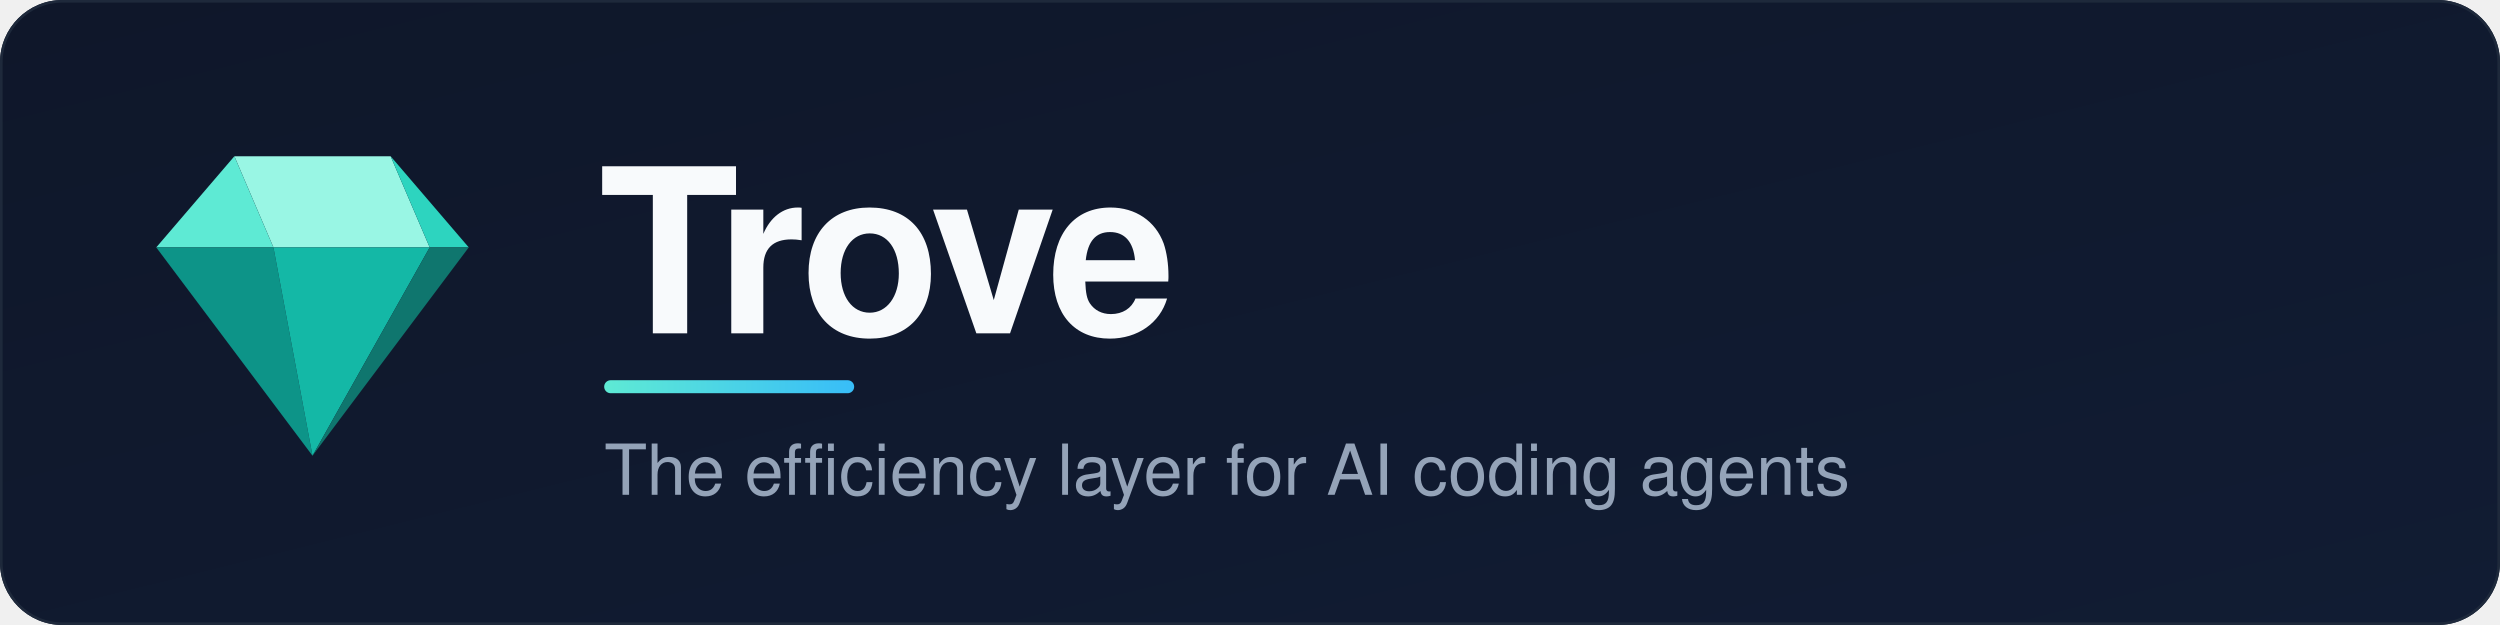
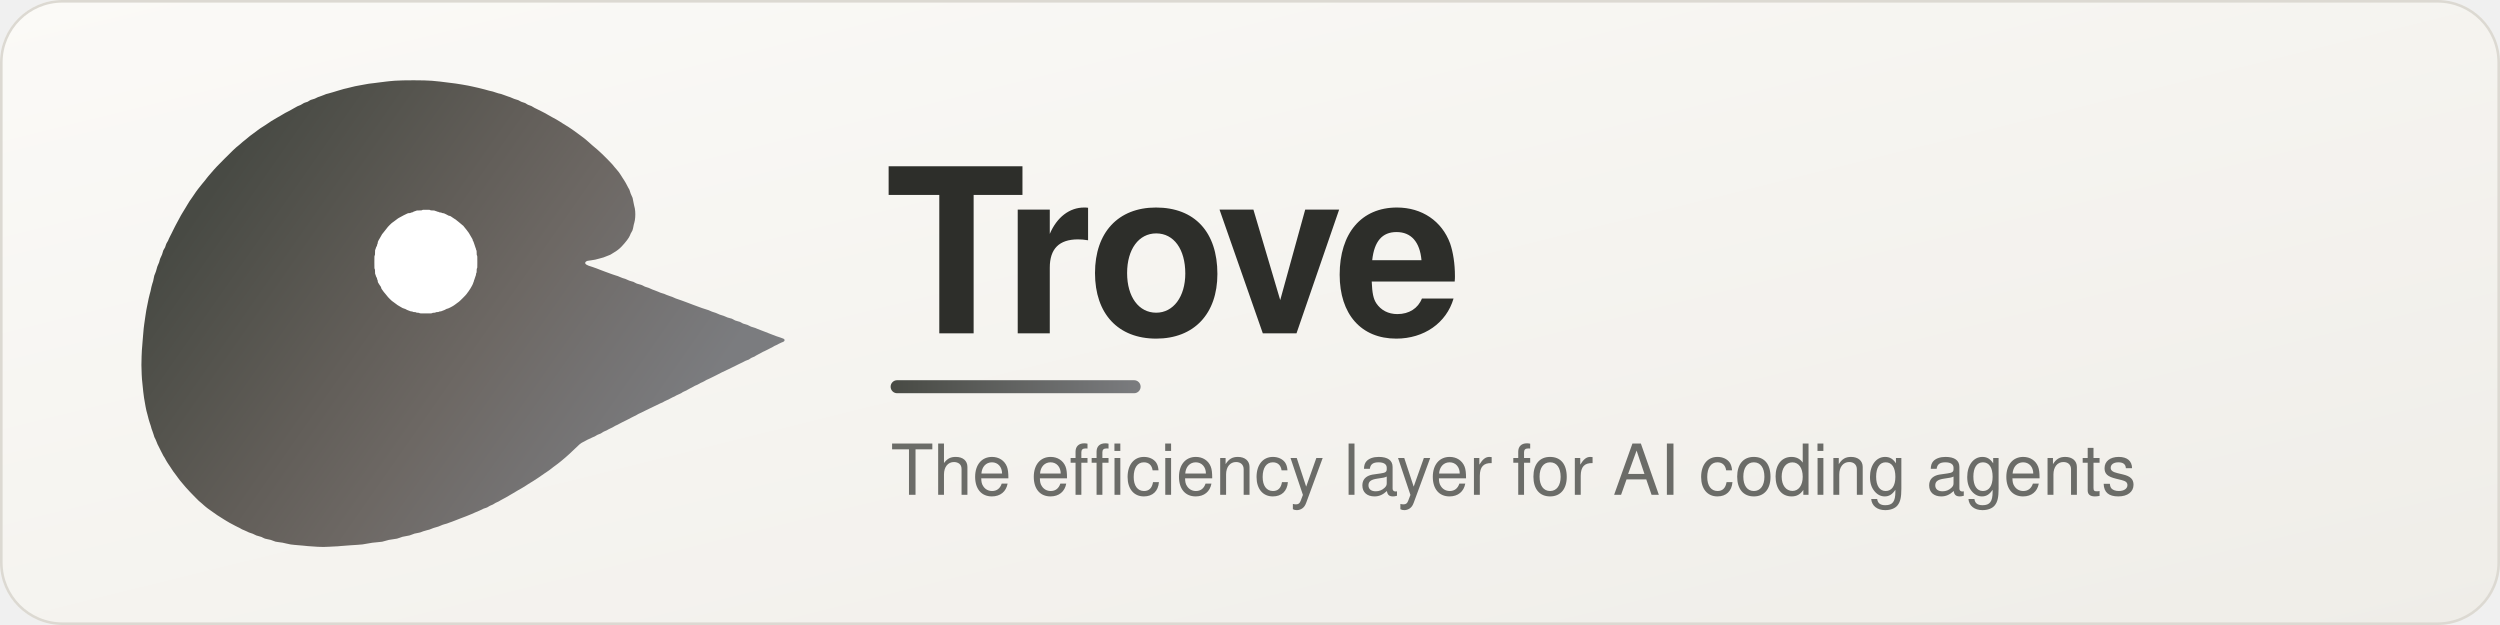
<svg xmlns="http://www.w3.org/2000/svg" width="960" height="240" viewBox="0 0 960 240" role="img" aria-labelledby="title desc">
  <defs>
-     <linearGradient id="bg" x1="0" y1="0" x2="1" y2="1">
-       <stop offset="0" stop-color="#0f172a" />
-       <stop offset="1" stop-color="#111c33" />
+     <linearGradient id="card" x1="0" y1="0" x2="1" y2="1">
+       <stop offset="0" stop-color="#fbfaf7" />
+       <stop offset="1" stop-color="#efede8" />
    </linearGradient>
-     <linearGradient id="accent" x1="0" y1="0" x2="1" y2="0">
-       <stop offset="0" stop-color="#5eead4" />
-       <stop offset="1" stop-color="#38bdf8" />
+     <linearGradient id="rule" x1="0" y1="0" x2="1" y2="0">
+       <stop offset="0" stop-color="#484a44" />
+       <stop offset="1" stop-color="#7b7c7f" />
    </linearGradient>
  </defs>
-   <rect width="960" height="240" rx="24" fill="url(#bg)" />
-   <rect x="0.5" y="0.5" width="959" height="239" rx="23.5" fill="none" stroke="#1e293b" />
-   <g transform="translate(60 38)">
-     <polygon points="30,22 90,22 105,57 45,57" fill="#99f6e4" />
-     <polygon points="30,22 45,57 0,57" fill="#5eead4" />
-     <polygon points="90,22 120,57 105,57" fill="#2dd4bf" />
-     <polygon points="0,57 45,57 60,137" fill="#0d9488" />
-     <polygon points="45,57 105,57 60,137" fill="#14b8a6" />
-     <polygon points="105,57 120,57 60,137" fill="#0f766e" />
-   </g>
-   <text x="230" y="128" font-family="'Segoe UI', 'Helvetica Neue', Helvetica, Arial, sans-serif" font-size="88" font-weight="700" letter-spacing="-2" fill="#f8fafc">Trove</text>
-   <rect x="232" y="146" width="96" height="5" rx="2.5" fill="url(#accent)" />
-   <text x="232" y="190" font-family="'Segoe UI', 'Helvetica Neue', Helvetica, Arial, sans-serif" font-size="27" fill="#94a3b8">The efficiency layer for AI coding agents</text>
+   <rect width="960" height="240" rx="24" fill="url(#card)" />
+   <rect x="0.5" y="0.5" width="959" height="239" rx="23.5" fill="none" stroke="#dcd9d2" />
+   <svg x="52" y="26" width="252" height="190" viewBox="70 175 975 735" preserveAspectRatio="xMidYMid meet">
+     <defs>
+       <linearGradient id="g" gradientUnits="userSpaceOnUse" x1="214.3" y1="312.0" x2="845.0" y2="753.6">
+         <stop offset="0.00" stop-color="#484a44" />
+         <stop offset="0.20" stop-color="#55544e" />
+         <stop offset="0.40" stop-color="#625e59" />
+         <stop offset="0.60" stop-color="#6d6864" />
+         <stop offset="0.80" stop-color="#747272" />
+         <stop offset="1.00" stop-color="#7b7c7f" />
+       </linearGradient>
+     </defs>
+     <circle cx="501.53" cy="463.36" r="77.80" fill="#ffffff" />
+     <path fill="url(#g)" fill-rule="evenodd" d="M340.875,886.726 C340.050,886.616 337.181,886.416 334.500,886.281 C329.617,886.036 322.767,885.468 319.250,885.018 C317.296,884.768 310.099,884.144 306.000,883.869 C302.334,883.623 299.050,883.080 294.782,882.016 C289.492,880.697 287.512,880.331 283.191,879.868 C278.763,879.395 277.300,879.037 274.467,877.734 C272.228,876.704 270.053,876.103 266.000,875.394 C263.031,874.875 261.492,874.381 259.885,873.429 C257.953,872.286 256.601,871.766 253.875,871.117 C250.368,870.283 248.703,869.666 246.520,868.391 C245.272,867.663 243.558,866.975 241.500,866.377 C239.284,865.733 237.679,865.073 235.980,864.107 C234.663,863.358 232.428,862.361 231.014,861.892 C229.269,861.312 227.791,860.604 226.410,859.687 C225.291,858.944 223.306,857.921 222.000,857.414 C220.694,856.907 218.892,855.987 217.996,855.370 C217.100,854.753 215.200,853.743 213.775,853.124 C212.349,852.505 210.608,851.585 209.904,851.079 C209.201,850.574 207.299,849.452 205.677,848.587 C204.056,847.722 202.088,846.520 201.302,845.916 C200.517,845.312 198.806,844.225 197.500,843.500 C195.085,842.161 188.374,837.677 185.596,835.547 C182.785,833.393 178.908,830.634 177.509,829.792 C176.748,829.334 175.450,828.308 174.625,827.513 C173.800,826.717 172.484,825.603 171.701,825.035 C170.918,824.468 169.920,823.560 169.485,823.018 C169.049,822.476 168.059,821.618 167.284,821.111 C165.744,820.102 163.681,818.161 158.667,813.000 C156.864,811.144 153.473,807.656 151.132,805.250 C148.791,802.844 145.806,799.588 144.500,798.016 C141.737,794.689 138.837,791.242 136.403,788.392 C135.455,787.283 134.002,785.362 133.173,784.125 C132.344,782.888 131.196,781.312 130.622,780.625 C130.047,779.938 129.087,778.645 128.489,777.753 C127.890,776.861 126.967,775.661 126.437,775.086 C125.907,774.511 124.810,772.849 123.998,771.392 C123.187,769.936 122.043,768.187 121.457,767.506 C120.870,766.826 119.881,765.374 119.258,764.279 C118.635,763.185 117.585,761.577 116.926,760.707 C116.266,759.837 115.283,758.121 114.742,756.895 C114.200,755.668 113.236,754.002 112.600,753.192 C111.958,752.375 110.902,750.486 110.228,748.951 C109.561,747.428 108.611,745.597 108.118,744.881 C107.625,744.165 106.732,742.378 106.133,740.909 C105.535,739.441 104.518,737.394 103.874,736.360 C103.165,735.223 102.361,733.424 101.837,731.803 C101.361,730.330 100.507,728.281 99.940,727.250 C98.182,724.052 97.840,723.212 97.143,720.375 C96.771,718.862 96.027,716.645 95.488,715.446 C94.949,714.248 94.284,712.448 94.009,711.446 C93.735,710.445 93.221,708.556 92.867,707.250 C92.513,705.944 91.794,703.802 91.268,702.490 C90.743,701.178 90.006,698.759 89.632,697.115 C89.257,695.470 88.554,692.719 88.069,691.000 C86.398,685.072 86.050,683.606 85.042,678.250 C83.261,668.791 81.985,660.584 81.621,656.250 C81.345,652.968 80.245,642.149 80.121,641.500 C79.628,638.919 78.893,623.786 78.913,616.625 C78.929,610.468 79.395,595.579 79.603,594.545 C79.677,594.177 79.855,592.019 79.999,589.750 C80.143,587.481 80.424,583.881 80.624,581.750 C80.825,579.619 81.221,574.894 81.505,571.250 C82.073,563.980 82.546,559.451 83.138,555.625 C83.351,554.250 84.131,548.850 84.872,543.625 C85.727,537.601 86.580,532.616 87.205,530.000 C88.186,525.897 88.406,524.809 89.607,518.125 C89.953,516.200 90.676,513.219 91.213,511.500 C92.207,508.320 92.793,505.841 93.740,500.813 C94.031,499.267 94.648,497.017 95.113,495.813 C96.136,493.158 96.556,491.542 97.241,487.625 C97.883,483.951 98.016,483.509 99.432,480.381 C100.148,478.799 100.915,476.445 101.530,473.939 C102.255,470.989 102.807,469.376 103.715,467.558 C105.052,464.879 105.504,463.589 106.123,460.682 C106.407,459.345 107.037,457.767 108.138,455.628 C109.386,453.204 109.905,451.842 110.490,449.460 C111.143,446.799 111.413,446.142 112.577,444.389 C114.084,442.119 114.240,441.769 115.134,438.625 C115.556,437.140 116.142,435.817 116.858,434.733 C118.266,432.603 118.831,431.478 119.729,429.016 C120.134,427.906 120.991,426.154 121.634,425.124 C122.276,424.093 123.289,422.128 123.884,420.758 C124.479,419.387 125.506,417.277 126.168,416.070 C126.829,414.863 127.830,412.863 128.393,411.625 C128.956,410.387 129.809,408.756 130.289,408.000 C130.770,407.244 132.431,404.156 133.981,401.138 C135.530,398.120 137.161,395.082 137.604,394.388 C138.047,393.693 139.293,391.606 140.373,389.750 C141.452,387.894 143.314,384.856 144.511,383.000 C145.707,381.144 147.100,378.801 147.605,377.794 C148.536,375.941 152.586,369.815 154.246,367.750 C155.245,366.507 157.833,362.706 160.087,359.169 C160.891,357.907 162.195,356.144 162.984,355.250 C163.773,354.356 164.850,353.006 165.377,352.250 C165.904,351.494 166.750,350.425 167.257,349.875 C167.764,349.325 168.800,348.031 169.558,347.000 C170.317,345.969 171.356,344.731 171.869,344.250 C172.381,343.769 173.255,342.700 173.811,341.875 C174.367,341.050 175.350,339.756 175.994,339.000 C176.639,338.244 177.776,336.837 178.521,335.873 C180.101,333.828 183.776,329.579 186.625,326.502 C187.725,325.314 189.750,323.114 191.125,321.612 C193.606,318.901 209.939,302.541 215.029,297.667 C218.691,294.160 221.108,292.033 222.875,290.762 C223.700,290.169 224.994,289.083 225.750,288.350 C227.547,286.608 230.947,283.773 234.375,281.162 C235.887,280.009 237.519,278.646 238.000,278.133 C238.481,277.620 239.550,276.742 240.375,276.184 C241.200,275.625 242.381,274.758 243.000,274.258 C243.619,273.757 244.912,272.794 245.875,272.117 C246.838,271.440 249.545,269.421 251.892,267.631 C254.239,265.840 257.192,263.817 258.453,263.134 C259.714,262.452 261.787,261.132 263.060,260.201 C267.886,256.673 276.235,251.403 281.000,248.879 C282.581,248.041 284.494,246.954 285.250,246.464 C286.006,245.974 287.581,245.038 288.750,244.385 C289.919,243.732 291.563,242.756 292.403,242.217 C293.243,241.677 295.184,240.687 296.715,240.015 C298.247,239.344 300.212,238.286 301.083,237.664 C301.954,237.043 303.613,236.095 304.771,235.558 C305.928,235.021 307.747,234.010 308.814,233.311 C310.014,232.524 311.662,231.738 313.142,231.244 C314.839,230.679 316.226,229.984 317.930,228.845 C319.307,227.924 320.897,227.084 321.664,226.871 C325.967,225.677 326.047,225.641 328.806,223.695 C329.827,222.975 330.868,222.568 333.416,221.893 C335.908,221.233 337.229,220.722 338.858,219.788 C340.347,218.934 341.895,218.309 343.889,217.757 C345.474,217.318 348.200,216.297 349.947,215.489 C352.484,214.315 353.854,213.860 356.743,213.232 C358.733,212.800 361.883,211.902 363.743,211.238 C365.603,210.573 368.869,209.579 371.000,209.029 C374.874,208.029 378.256,207.042 379.576,206.526 C379.962,206.375 382.156,205.861 384.451,205.384 C386.747,204.907 390.200,204.058 392.125,203.498 C394.210,202.891 398.033,202.078 401.579,201.486 C404.853,200.940 409.098,200.162 411.012,199.756 C415.056,198.899 418.280,198.435 424.883,197.759 C427.500,197.491 431.382,196.992 433.508,196.651 C435.635,196.309 439.738,195.795 442.625,195.509 C445.512,195.222 448.156,194.937 448.500,194.875 C448.844,194.813 451.994,194.542 455.500,194.273 C467.278,193.369 499.881,193.414 510.500,194.349 C518.495,195.053 520.862,195.285 522.375,195.514 C527.970,196.359 535.529,197.305 539.233,197.624 C545.180,198.136 565.158,201.481 570.666,202.887 C573.026,203.489 577.189,204.433 579.918,204.983 C582.646,205.534 586.622,206.538 588.752,207.214 C590.882,207.890 593.750,208.686 595.125,208.982 C600.662,210.176 602.125,210.571 604.449,211.500 C605.783,212.034 607.831,212.695 609.000,212.969 C610.169,213.244 612.138,213.707 613.375,213.998 C614.612,214.290 616.806,215.075 618.250,215.743 C619.694,216.411 622.167,217.304 623.746,217.727 C625.460,218.186 627.878,219.096 629.746,219.985 C631.686,220.909 633.825,221.708 635.375,222.087 C638.167,222.772 639.406,223.287 641.678,224.711 C642.685,225.341 644.136,225.931 645.803,226.387 C648.794,227.204 649.628,227.586 651.495,228.989 C652.499,229.743 653.613,230.252 655.661,230.891 C657.885,231.586 658.941,232.088 660.830,233.352 C662.136,234.225 664.087,235.277 665.165,235.689 C666.243,236.102 668.051,237.003 669.182,237.691 C670.313,238.380 672.280,239.360 673.553,239.869 C674.826,240.379 676.769,241.383 677.871,242.102 C678.973,242.820 680.738,243.813 681.792,244.307 C682.847,244.802 684.647,245.818 685.792,246.566 C686.938,247.314 688.544,248.228 689.362,248.597 C691.344,249.491 698.494,253.558 700.375,254.861 C701.200,255.432 703.169,256.692 704.750,257.660 C712.952,262.683 715.748,264.458 717.237,265.588 C718.138,266.271 720.112,267.634 721.625,268.618 C723.138,269.602 725.781,271.532 727.500,272.907 C729.219,274.282 731.581,276.031 732.750,276.794 C733.919,277.556 735.524,278.754 736.316,279.456 C737.109,280.157 738.234,281.062 738.816,281.467 C739.399,281.871 740.269,282.619 740.750,283.129 C741.231,283.638 742.666,284.889 743.938,285.907 C745.209,286.926 746.250,287.864 746.250,287.991 C746.250,288.119 747.178,288.949 748.312,289.837 C749.447,290.724 750.656,291.756 751.000,292.130 C751.344,292.503 752.471,293.456 753.505,294.247 C754.539,295.037 755.551,295.886 755.755,296.132 C755.958,296.378 757.250,297.534 758.625,298.701 C760.000,299.869 762.138,301.854 763.375,303.114 C764.612,304.373 767.993,307.710 770.888,310.530 C773.782,313.350 777.101,316.810 778.263,318.218 C779.424,319.626 781.088,321.644 781.959,322.702 C782.830,323.760 783.973,325.075 784.500,325.625 C786.650,327.870 790.315,332.761 791.384,334.814 C792.012,336.018 793.101,337.754 793.805,338.673 C794.509,339.591 795.556,341.194 796.131,342.234 C796.707,343.274 797.744,344.992 798.436,346.052 C799.129,347.112 800.058,348.856 800.501,349.927 C800.944,350.999 801.786,352.606 802.372,353.500 C803.915,355.853 804.159,356.409 804.984,359.441 C805.463,361.203 806.265,363.232 807.241,365.150 C808.722,368.059 808.772,368.225 809.510,372.625 C809.925,375.100 810.555,378.194 810.910,379.500 C811.942,383.301 812.198,384.676 812.514,388.125 C813.034,393.786 812.482,401.190 811.246,405.125 C810.548,407.348 810.177,408.986 809.375,413.375 C808.937,415.768 808.129,417.830 807.101,419.178 C806.450,420.032 805.369,422.281 804.655,424.266 C803.489,427.506 798.517,434.100 792.259,440.705 C788.982,444.163 784.960,447.268 780.670,449.650 C779.595,450.247 778.301,451.062 777.795,451.460 C776.534,452.453 774.769,453.301 772.250,454.125 C771.081,454.507 769.506,455.126 768.750,455.500 C766.900,456.415 764.943,457.039 759.750,458.370 C757.344,458.987 754.306,459.780 753.000,460.131 C751.632,460.499 748.982,460.927 746.750,461.141 C742.011,461.593 740.539,461.990 739.240,463.164 C736.998,465.189 738.451,467.281 743.391,469.140 C744.256,469.466 746.819,470.297 749.088,470.989 C751.356,471.680 754.093,472.650 755.169,473.145 C756.245,473.639 758.812,474.642 760.875,475.374 C762.938,476.105 766.031,477.273 767.750,477.969 C769.469,478.666 771.831,479.528 773.000,479.886 C774.169,480.245 776.306,481.035 777.750,481.642 C779.194,482.249 781.861,483.137 783.677,483.615 C785.866,484.192 787.822,484.908 789.482,485.741 C790.860,486.432 792.862,487.231 793.931,487.516 C797.515,488.470 798.361,488.780 801.125,490.149 C802.963,491.060 804.746,491.721 806.500,492.141 C809.774,492.926 810.157,493.077 812.646,494.560 C814.323,495.559 815.281,495.914 818.271,496.647 C820.571,497.211 822.372,497.813 823.250,498.310 C826.283,500.029 827.941,500.740 830.107,501.253 C831.577,501.601 833.386,502.298 835.250,503.235 C836.831,504.030 839.639,505.156 841.489,505.739 C843.338,506.321 845.926,507.344 847.239,508.013 C848.622,508.717 850.781,509.541 852.375,509.971 C855.673,510.862 855.906,510.948 858.831,512.355 C860.093,512.961 862.587,513.875 864.374,514.384 C866.378,514.956 868.628,515.821 870.249,516.643 C871.693,517.375 874.108,518.328 875.616,518.760 C877.123,519.192 879.710,520.082 881.366,520.739 C883.021,521.395 885.500,522.301 886.875,522.752 C888.250,523.204 890.529,524.064 891.940,524.664 C893.352,525.264 895.939,526.249 897.690,526.854 C899.442,527.459 902.000,528.403 903.375,528.952 C904.750,529.502 906.494,530.147 907.250,530.386 C908.006,530.625 910.066,531.371 911.828,532.044 C913.589,532.717 916.501,533.659 918.298,534.138 C920.438,534.707 922.418,535.439 924.035,536.256 C925.521,537.006 927.625,537.802 929.315,538.253 C931.029,538.709 933.344,539.588 935.250,540.506 C937.267,541.477 939.394,542.274 941.250,542.754 C943.049,543.220 945.154,544.002 946.875,544.843 C948.830,545.798 950.456,546.378 952.500,546.848 C955.914,547.634 956.471,547.836 958.172,548.907 C960.447,550.340 961.463,550.759 964.453,551.499 C967.771,552.320 968.936,552.762 970.369,553.742 C972.095,554.922 972.971,555.273 976.232,556.093 C978.802,556.739 979.865,557.155 981.886,558.308 C983.890,559.452 985.033,559.902 987.750,560.618 C990.009,561.214 992.034,561.953 993.875,562.855 C995.388,563.596 997.857,564.560 999.363,564.998 C1000.869,565.436 1003.271,566.358 1004.701,567.048 C1006.131,567.738 1008.792,568.786 1010.615,569.376 C1012.438,569.967 1015.154,571.017 1016.652,571.709 C1018.150,572.402 1020.669,573.362 1022.250,573.843 C1025.767,574.913 1031.979,577.097 1032.982,577.616 C1034.502,578.402 1034.928,579.889 1033.978,581.096 C1033.327,581.924 1032.459,582.376 1029.795,583.277 C1028.641,583.667 1026.836,584.532 1025.785,585.199 C1024.735,585.866 1023.200,586.676 1022.375,586.998 C1020.211,587.842 1018.629,588.658 1016.998,589.771 C1016.211,590.309 1014.589,591.143 1013.395,591.624 C1012.200,592.106 1010.316,593.082 1009.206,593.793 C1008.097,594.505 1006.060,595.515 1004.679,596.039 C1003.297,596.563 1001.297,597.562 1000.234,598.261 C999.171,598.959 997.172,600.020 995.794,600.618 C994.415,601.217 992.688,602.153 991.956,602.699 C990.318,603.921 989.611,604.282 986.979,605.243 C985.738,605.696 984.350,606.435 983.516,607.088 C981.767,608.459 981.193,608.744 978.206,609.730 C976.826,610.186 975.054,611.005 974.081,611.637 C973.143,612.246 971.194,613.203 969.750,613.763 C968.306,614.323 966.428,615.234 965.576,615.786 C964.724,616.339 962.699,617.353 961.076,618.040 C959.453,618.728 957.163,619.845 955.987,620.523 C954.810,621.201 952.448,622.360 950.737,623.099 C946.592,624.889 935.097,630.534 933.441,631.594 C932.716,632.058 931.001,632.914 929.630,633.498 C928.259,634.081 926.290,635.051 925.254,635.653 C924.219,636.255 922.504,637.081 921.444,637.489 C918.991,638.434 917.742,639.072 915.895,640.324 C915.081,640.875 913.597,641.641 912.598,642.026 C910.354,642.890 908.552,643.796 906.894,644.891 C906.196,645.353 904.859,646.018 903.922,646.369 C901.811,647.160 899.962,648.086 898.522,649.073 C897.916,649.489 896.228,650.356 894.772,650.999 C893.316,651.643 891.297,652.745 890.284,653.449 C889.168,654.224 887.662,654.988 886.461,655.388 C885.371,655.751 883.949,656.410 883.302,656.853 C882.655,657.295 881.590,658.024 880.937,658.472 C880.284,658.920 878.592,659.706 877.177,660.220 C875.763,660.733 874.104,661.497 873.491,661.917 C872.034,662.915 870.579,663.649 868.125,664.622 C867.025,665.058 865.281,665.969 864.249,666.646 C863.218,667.323 861.193,668.315 859.749,668.849 C858.306,669.383 856.506,670.239 855.750,670.750 C853.929,671.981 852.822,672.521 850.125,673.497 C848.888,673.944 842.046,677.239 834.922,680.819 C827.798,684.398 820.817,687.790 819.410,688.355 C818.003,688.921 816.110,689.912 815.205,690.559 C814.286,691.215 812.432,692.171 811.013,692.721 C809.613,693.264 807.599,694.278 806.538,694.975 C805.476,695.672 803.576,696.683 802.315,697.222 C801.054,697.761 799.027,698.777 797.809,699.479 C796.592,700.182 794.714,701.096 793.637,701.511 C792.559,701.926 790.712,702.895 789.531,703.665 C788.351,704.434 786.377,705.453 785.145,705.929 C783.913,706.405 781.939,707.435 780.758,708.218 C779.578,709.001 777.641,710.008 776.454,710.456 C775.267,710.904 773.610,711.714 772.770,712.256 C770.735,713.572 769.598,714.137 767.436,714.907 C766.440,715.262 764.868,716.099 763.943,716.768 C761.854,718.278 760.917,718.752 758.335,719.604 C757.213,719.973 755.694,720.705 754.960,721.229 C753.284,722.425 752.121,723.012 749.750,723.857 C746.992,724.841 735.250,730.739 732.506,732.518 C731.054,733.460 729.312,734.901 728.006,736.240 C725.899,738.399 723.810,740.376 718.744,745.000 C717.313,746.306 715.464,748.053 714.634,748.881 C713.804,749.709 712.337,751.018 711.375,751.790 C710.413,752.562 709.231,753.612 708.750,754.122 C708.269,754.633 707.256,755.478 706.500,756.001 C705.744,756.525 704.619,757.481 704.000,758.126 C703.381,758.771 702.036,759.870 701.010,760.568 C699.984,761.266 698.460,762.473 697.623,763.252 C696.786,764.031 695.265,765.164 694.243,765.771 C693.221,766.378 691.708,767.496 690.880,768.256 C690.052,769.016 688.715,770.066 687.908,770.591 C687.101,771.116 685.965,771.983 685.385,772.518 C684.804,773.053 683.283,774.118 682.006,774.885 C680.728,775.651 678.826,776.929 677.779,777.723 C674.851,779.944 662.842,788.048 660.875,789.130 C659.913,789.659 658.337,790.616 657.375,791.255 C656.413,791.895 654.615,793.012 653.381,793.738 C652.147,794.464 650.516,795.530 649.756,796.108 C648.997,796.685 647.362,797.700 646.125,798.363 C644.888,799.026 643.218,800.014 642.416,800.558 C641.613,801.103 640.094,801.940 639.041,802.418 C637.987,802.896 636.337,803.885 635.375,804.617 C634.413,805.349 632.477,806.508 631.075,807.193 C629.672,807.878 628.064,808.803 627.500,809.250 C626.936,809.696 625.580,810.501 624.485,811.037 C623.390,811.574 621.490,812.673 620.261,813.479 C619.033,814.286 617.209,815.259 616.208,815.641 C615.207,816.024 613.334,817.056 612.046,817.935 C610.650,818.888 608.789,819.883 607.436,820.399 C606.188,820.876 604.483,821.752 603.646,822.348 C601.794,823.666 600.675,824.241 598.314,825.088 C597.318,825.446 595.631,826.335 594.564,827.065 C593.195,828.002 592.037,828.559 590.625,828.961 C587.570,829.830 586.713,830.178 584.846,831.305 C583.900,831.877 581.944,832.764 580.500,833.276 C579.056,833.788 576.581,834.832 575.000,835.595 C573.419,836.358 570.888,837.481 569.375,838.090 C567.862,838.700 564.375,840.120 561.625,841.247 C558.875,842.374 554.854,843.899 552.689,844.635 C550.523,845.372 547.430,846.589 545.814,847.340 C544.197,848.091 541.837,848.998 540.568,849.355 C539.300,849.713 537.387,850.388 536.318,850.855 C533.882,851.921 531.946,852.554 528.964,853.258 C527.558,853.591 525.369,854.400 523.477,855.286 C521.155,856.374 519.317,857.016 516.477,857.728 C513.882,858.379 511.719,859.112 509.848,859.973 C507.713,860.956 506.240,861.428 503.473,862.013 C501.494,862.432 498.919,863.172 497.750,863.656 C493.769,865.307 492.335,865.738 489.104,866.254 C485.149,866.886 483.850,867.246 481.002,868.499 C478.150,869.754 476.757,870.119 471.892,870.881 C467.508,871.569 465.459,872.110 462.554,873.349 C459.976,874.448 457.937,874.904 452.903,875.507 C447.796,876.119 444.811,876.745 440.973,878.009 C437.343,879.205 436.311,879.383 430.125,879.878 C423.613,880.400 420.368,880.830 415.152,881.865 C408.680,883.149 406.206,883.458 399.122,883.866 C395.548,884.071 391.163,884.355 389.375,884.495 C381.992,885.075 379.447,885.269 376.000,885.510 C374.006,885.650 371.551,885.874 370.544,886.007 C369.538,886.141 367.063,886.251 365.044,886.252 C363.026,886.253 360.029,886.422 358.385,886.627 C355.155,887.030 343.639,887.095 340.875,886.726 Z M511.000,539.500 C511.490,539.117 512.031,539.009 513.500,539.000 C514.969,538.991 515.510,538.883 516.000,538.500 C516.490,538.117 517.031,538.009 518.500,538.000 C519.969,537.991 520.510,537.883 521.000,537.500 C521.442,537.154 522.028,537.008 523.000,537.000 C523.972,536.992 524.558,536.846 525.000,536.500 C525.344,536.231 525.962,536.008 526.375,536.003 C527.048,535.996 531.774,533.810 532.363,533.233 C532.493,533.105 532.930,533.000 533.333,533.000 C534.567,533.000 542.581,528.845 544.293,527.317 C545.105,526.593 545.910,526.000 546.082,526.000 C546.254,526.000 547.155,525.325 548.084,524.500 C549.013,523.675 549.958,523.000 550.183,523.000 C550.716,523.000 562.000,511.716 562.000,511.183 C562.000,510.958 562.675,510.013 563.500,509.084 C564.325,508.155 565.000,507.264 565.000,507.105 C565.000,506.946 565.450,506.250 566.000,505.559 C566.550,504.869 567.000,504.197 567.000,504.068 C567.000,503.938 567.389,503.333 567.865,502.722 C569.068,501.178 571.988,495.284 572.001,494.375 C572.007,493.962 572.231,493.344 572.500,493.000 C572.769,492.656 572.994,491.981 573.000,491.500 C573.006,491.019 573.231,490.344 573.500,490.000 C573.769,489.656 573.994,488.981 574.000,488.500 C574.006,488.019 574.231,487.344 574.500,487.000 C574.769,486.656 574.994,485.981 575.000,485.500 C575.006,485.019 575.231,484.344 575.500,484.000 C575.846,483.558 575.992,482.972 576.000,482.000 C576.008,481.028 576.154,480.442 576.500,480.000 C576.919,479.465 576.990,478.963 577.000,476.500 C577.010,474.037 577.081,473.535 577.500,473.000 C577.964,472.406 577.989,471.928 577.989,463.500 C577.989,455.072 577.964,454.594 577.500,454.000 C577.071,453.452 577.010,452.959 577.000,450.000 C576.990,447.041 576.929,446.548 576.500,446.000 C576.231,445.656 576.006,444.981 576.000,444.500 C575.994,444.019 575.769,443.344 575.500,443.000 C575.231,442.656 575.006,441.981 575.000,441.500 C574.994,441.019 574.769,440.344 574.500,440.000 C574.231,439.656 574.006,438.981 574.000,438.500 C573.994,438.019 573.769,437.344 573.500,437.000 C573.231,436.656 573.009,436.034 573.006,435.618 C573.001,434.931 571.789,432.215 571.230,431.637 C571.104,431.507 571.000,431.012 571.000,430.538 C571.000,429.932 570.752,429.372 570.164,428.651 C569.704,428.087 568.745,426.444 568.034,425.000 C567.323,423.556 566.349,421.881 565.870,421.277 C565.392,420.674 565.000,420.050 565.000,419.893 C565.000,419.735 564.325,418.845 563.500,417.916 C562.675,416.987 562.000,416.076 562.000,415.893 C562.000,415.709 561.100,414.590 560.000,413.406 C558.900,412.221 558.000,411.116 558.000,410.950 C558.000,410.534 556.478,409.000 556.066,409.000 C555.881,409.000 554.546,407.875 553.101,406.500 C551.655,405.125 550.307,404.000 550.105,404.000 C549.904,404.000 548.857,403.176 547.780,402.168 C546.519,400.989 545.208,400.042 544.098,399.508 C543.151,399.052 541.796,398.151 541.088,397.506 C539.610,396.160 537.412,395.000 536.338,395.000 C535.932,395.000 535.493,394.895 535.362,394.766 C535.232,394.638 533.550,393.739 531.625,392.770 C528.711,391.302 527.916,391.006 526.875,390.998 C526.025,390.992 525.425,390.832 525.000,390.500 C524.558,390.154 523.972,390.008 523.000,390.000 C522.028,389.992 521.442,389.846 521.000,389.500 C520.656,389.231 519.981,389.006 519.500,389.000 C519.019,388.994 518.344,388.769 518.000,388.500 C517.656,388.231 516.981,388.006 516.500,388.000 C516.019,387.994 515.344,387.769 515.000,387.500 C514.465,387.081 513.963,387.010 511.500,387.000 C509.037,386.990 508.535,386.919 508.000,386.500 C507.424,386.049 506.955,386.011 502.000,386.011 C497.045,386.011 496.576,386.049 496.000,386.500 C495.443,386.936 494.956,386.990 491.500,387.000 C488.044,387.010 487.557,387.064 487.000,387.500 C486.656,387.769 486.034,387.991 485.618,387.994 C484.931,387.999 482.215,389.211 481.638,389.770 C481.507,389.896 481.001,390.003 480.513,390.006 C480.019,390.009 479.348,390.228 479.000,390.500 C478.520,390.876 477.976,390.990 476.653,390.994 C474.952,391.000 474.852,391.039 468.657,394.137 C465.207,395.862 461.885,397.662 461.276,398.137 C460.666,398.612 460.041,399.000 459.887,399.000 C459.732,399.000 458.845,399.675 457.916,400.500 C456.987,401.325 456.087,402.000 455.916,402.000 C455.745,402.000 454.845,402.675 453.916,403.500 C452.987,404.325 452.046,405.000 451.826,405.000 C451.296,405.000 444.000,412.308 444.000,412.839 C444.000,413.066 443.100,414.221 442.000,415.406 C440.900,416.590 440.000,417.717 440.000,417.910 C440.000,418.103 439.184,419.134 438.186,420.201 C436.776,421.709 436.072,422.750 435.021,424.883 C434.278,426.391 433.355,428.019 432.971,428.500 C432.586,428.981 431.762,430.387 431.139,431.625 C430.258,433.377 430.005,434.152 429.998,435.125 C429.992,435.975 429.832,436.575 429.500,437.000 C429.228,437.348 429.009,438.019 429.006,438.512 C429.003,439.001 428.896,439.507 428.770,439.637 C428.211,440.215 426.999,442.931 426.994,443.618 C426.991,444.034 426.769,444.656 426.500,445.000 C426.064,445.557 426.010,446.044 426.000,449.500 C425.990,452.956 425.936,453.443 425.500,454.000 C425.035,454.595 425.011,455.076 425.011,464.000 C425.011,472.924 425.035,473.405 425.500,474.000 C425.929,474.548 425.990,475.041 426.000,478.000 C426.010,480.959 426.071,481.452 426.500,482.000 C426.769,482.344 426.991,482.966 426.994,483.382 C426.999,484.069 428.211,486.785 428.770,487.363 C428.896,487.493 429.003,487.999 429.006,488.488 C429.009,488.981 429.228,489.652 429.500,490.000 C429.834,490.427 429.991,491.022 429.995,491.875 C430.003,493.280 430.718,494.903 432.126,496.710 C432.607,497.327 433.000,497.947 433.000,498.087 C433.000,498.228 433.450,498.876 434.000,499.529 C434.631,500.277 435.000,500.966 435.000,501.395 C435.000,502.449 436.175,504.603 437.656,506.262 C438.395,507.091 439.000,507.927 439.000,508.120 C439.000,508.314 440.125,509.655 441.500,511.101 C442.875,512.546 444.000,513.919 444.000,514.152 C444.000,514.689 451.290,522.000 451.826,522.000 C452.046,522.000 452.987,522.675 453.916,523.500 C454.845,524.325 455.746,525.000 455.918,525.000 C456.090,525.000 456.913,525.608 457.745,526.351 C458.578,527.094 460.016,528.067 460.940,528.513 C461.864,528.959 463.015,529.640 463.498,530.026 C464.812,531.078 468.768,532.992 469.637,532.996 C470.057,532.998 470.507,533.105 470.637,533.233 C471.226,533.810 475.952,535.996 476.625,536.003 C477.038,536.008 477.656,536.231 478.000,536.500 C478.442,536.846 479.028,536.992 480.000,537.000 C480.972,537.008 481.558,537.154 482.000,537.500 C482.490,537.883 483.031,537.991 484.500,538.000 C485.969,538.009 486.510,538.117 487.000,538.500 C487.490,538.883 488.031,538.991 489.500,539.000 C490.969,539.009 491.510,539.117 492.000,539.500 C492.594,539.964 493.072,539.989 501.500,539.989 C509.928,539.989 510.406,539.964 511.000,539.500 Z" />
+   </svg>
+   <text x="340" y="128" font-family="'Segoe UI', 'Helvetica Neue', Helvetica, Arial, sans-serif" font-size="88" font-weight="700" letter-spacing="-2" fill="#2d2e2a">Trove</text>
+   <rect x="342" y="146" width="96" height="5" rx="2.5" fill="url(#rule)" />
+   <text x="342" y="190" font-family="'Segoe UI', 'Helvetica Neue', Helvetica, Arial, sans-serif" font-size="27" fill="#6b6c68">The efficiency layer for AI coding agents</text>
</svg>
